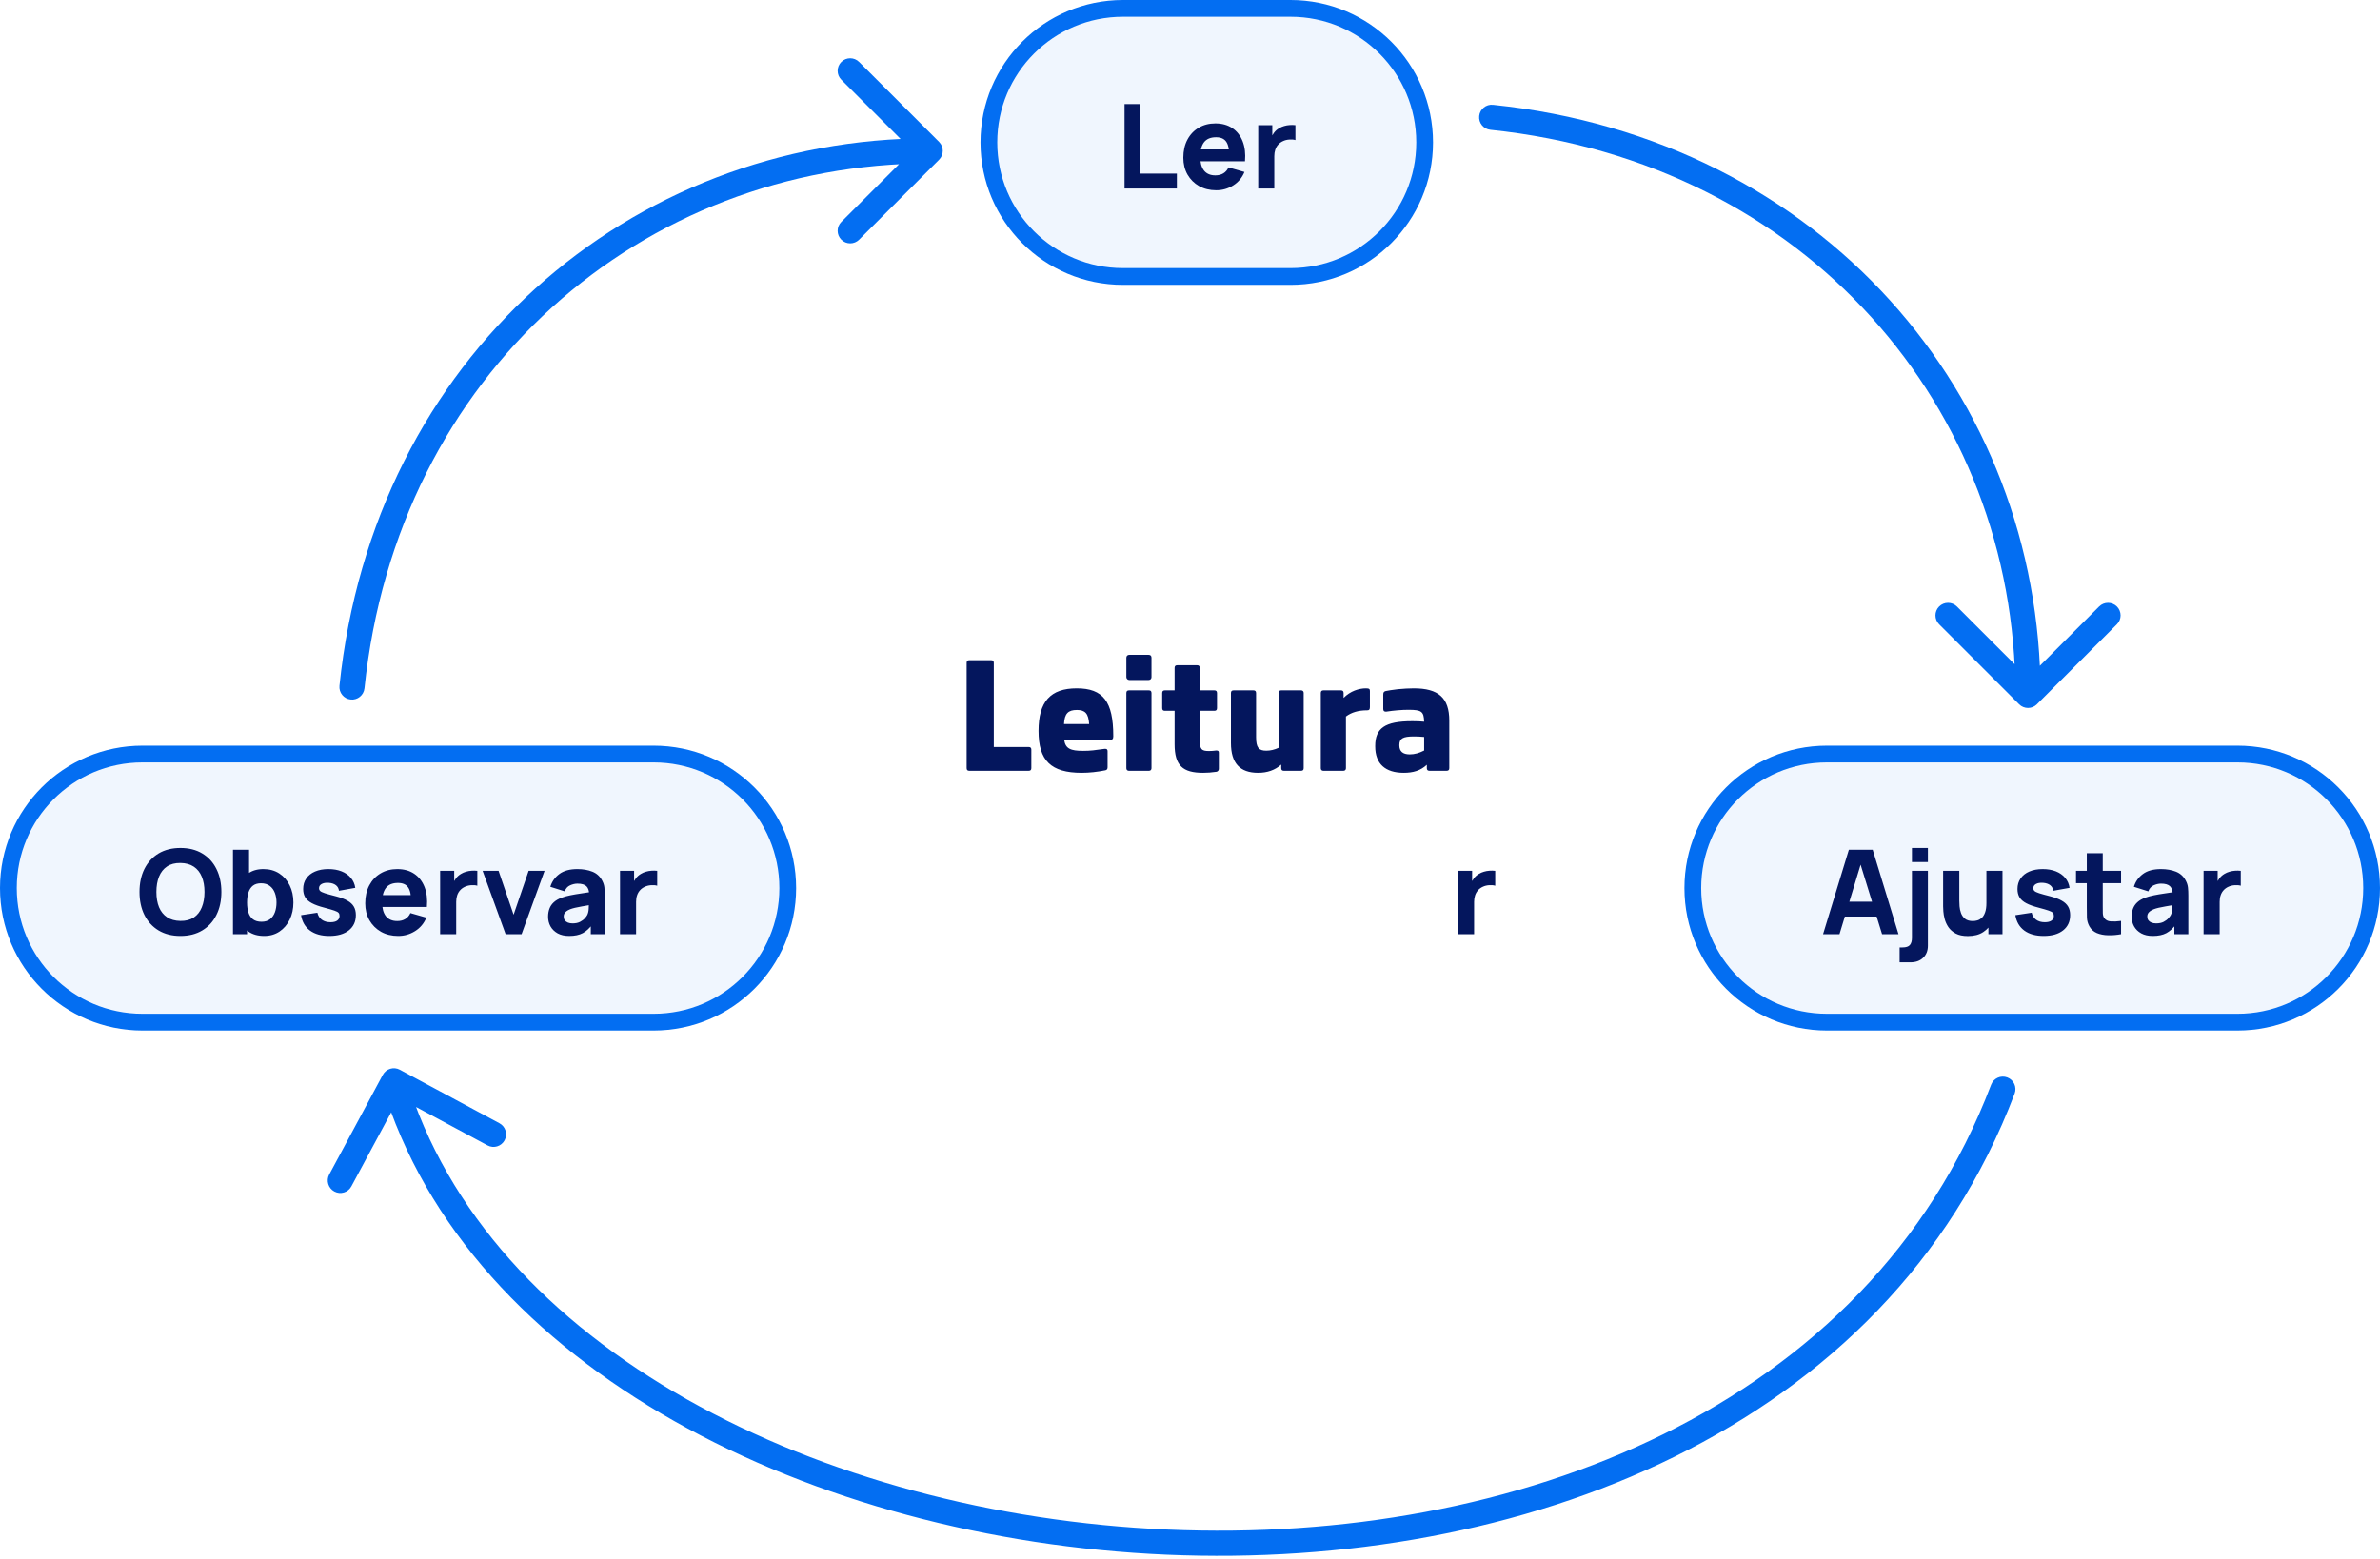
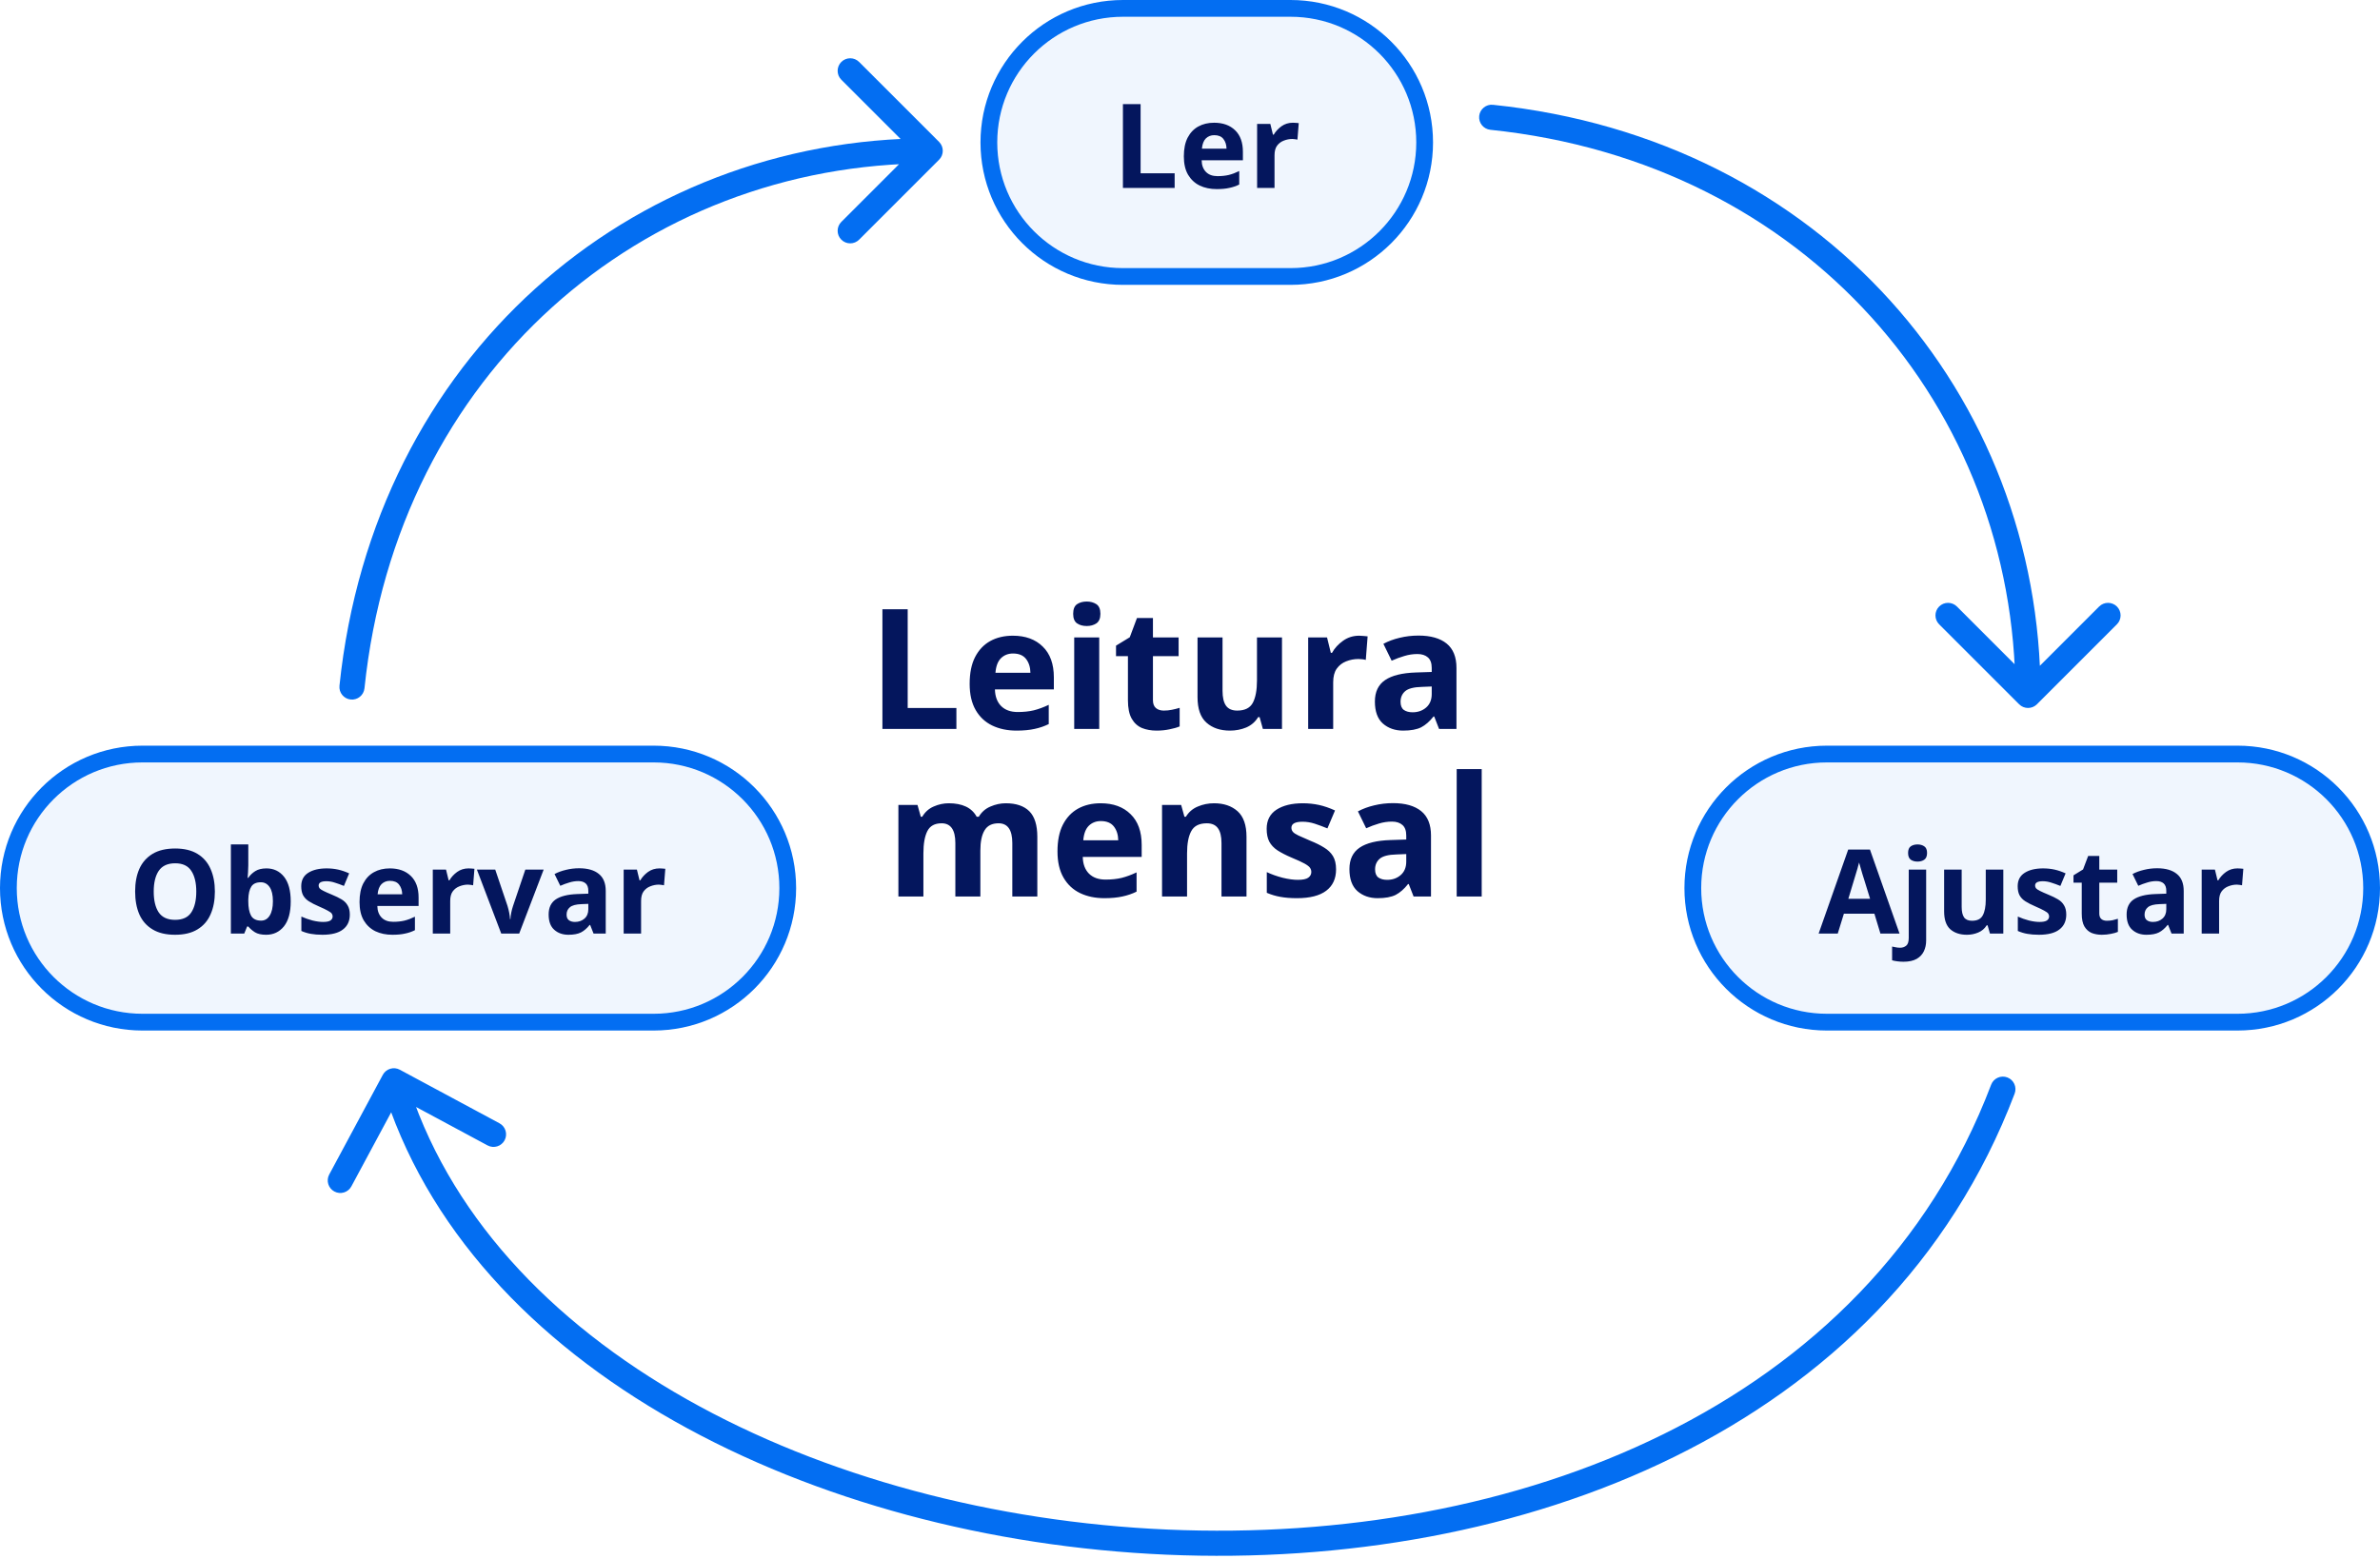
<svg xmlns="http://www.w3.org/2000/svg" width="284" height="186" viewBox="0 0 284 186" fill="none">
  <path d="M178.155 12.508C177.331 12.422 176.594 13.021 176.508 13.845C176.422 14.669 177.021 15.406 177.845 15.492L178 14L178.155 12.508ZM240.939 84.061C241.525 84.646 242.475 84.646 243.061 84.061L252.607 74.515C253.192 73.929 253.192 72.979 252.607 72.393C252.021 71.808 251.071 71.808 250.485 72.393L242 80.879L233.515 72.393C232.929 71.808 231.979 71.808 231.393 72.393C230.808 72.979 230.808 73.929 231.393 74.515L240.939 84.061ZM178 14L177.845 15.492C215.584 19.413 240.5 48.772 240.5 83H242H243.5C243.5 47.228 217.416 16.587 178.155 12.508L178 14Z" fill="#036EF2" />
  <path d="M40.508 81.845C40.422 82.669 41.021 83.406 41.845 83.492C42.669 83.578 43.406 82.979 43.492 82.155L42 82L40.508 81.845ZM112.061 19.061C112.646 18.475 112.646 17.525 112.061 16.939L102.515 7.393C101.929 6.808 100.979 6.808 100.393 7.393C99.808 7.979 99.808 8.929 100.393 9.515L108.879 18L100.393 26.485C99.808 27.071 99.808 28.021 100.393 28.607C100.979 29.192 101.929 29.192 102.515 28.607L112.061 19.061ZM42 82L43.492 82.155C47.413 44.416 76.772 19.5 111 19.5V18V16.5C75.228 16.5 44.587 42.584 40.508 81.845L42 82Z" fill="#036EF2" />
  <path d="M240.402 130.533C240.696 129.758 240.307 128.892 239.533 128.598C238.758 128.304 237.892 128.693 237.598 129.467L239 130L240.402 130.533ZM47.71 127.679C46.981 127.287 46.071 127.56 45.679 128.29L39.287 140.181C38.894 140.91 39.168 141.82 39.898 142.212C40.627 142.604 41.537 142.331 41.929 141.601L47.611 131.031L58.181 136.713C58.91 137.106 59.82 136.832 60.212 136.102C60.604 135.373 60.331 134.463 59.601 134.071L47.71 127.679ZM239 130L237.598 129.467C222.926 168.102 180.749 184.363 139.315 182.564C118.643 181.666 98.318 176.266 81.957 167.015C65.594 157.762 53.294 144.72 48.436 128.568L47 129L45.564 129.432C50.706 146.53 63.656 160.113 80.48 169.626C97.307 179.141 118.107 184.646 139.185 185.561C181.251 187.387 225.074 170.898 240.402 130.533L239 130Z" fill="#036EF2" />
  <rect x="1" y="90" width="93" height="32" rx="16" fill="#036EF2" fill-opacity="0.06" />
  <rect x="1" y="90" width="93" height="32" rx="16" stroke="#036EF2" stroke-width="2" />
-   <path d="M21.532 111.71C20.524 111.71 19.653 111.491 18.921 111.052C18.193 110.613 17.63 110 17.234 109.211C16.842 108.422 16.646 107.505 16.646 106.46C16.646 105.415 16.842 104.498 17.234 103.709C17.63 102.92 18.193 102.307 18.921 101.868C19.653 101.429 20.524 101.21 21.532 101.21C22.54 101.21 23.408 101.429 24.136 101.868C24.868 102.307 25.431 102.92 25.823 103.709C26.219 104.498 26.418 105.415 26.418 106.46C26.418 107.505 26.219 108.422 25.823 109.211C25.431 110 24.868 110.613 24.136 111.052C23.408 111.491 22.54 111.71 21.532 111.71ZM21.532 109.918C22.171 109.927 22.703 109.79 23.128 109.505C23.552 109.22 23.87 108.817 24.08 108.294C24.294 107.771 24.402 107.16 24.402 106.46C24.402 105.76 24.294 105.153 24.08 104.64C23.87 104.127 23.552 103.728 23.128 103.443C22.703 103.158 22.171 103.011 21.532 103.002C20.892 102.993 20.36 103.13 19.936 103.415C19.511 103.7 19.191 104.103 18.977 104.626C18.767 105.149 18.662 105.76 18.662 106.46C18.662 107.16 18.767 107.767 18.977 108.28C19.191 108.793 19.511 109.192 19.936 109.477C20.36 109.762 20.892 109.909 21.532 109.918ZM31.525 111.71C30.774 111.71 30.146 111.535 29.642 111.185C29.138 110.835 28.758 110.359 28.501 109.757C28.249 109.155 28.123 108.476 28.123 107.72C28.123 106.964 28.249 106.285 28.501 105.683C28.753 105.081 29.124 104.605 29.614 104.255C30.104 103.905 30.708 103.73 31.427 103.73C32.15 103.73 32.78 103.903 33.317 104.248C33.854 104.593 34.269 105.067 34.563 105.669C34.862 106.266 35.011 106.95 35.011 107.72C35.011 108.476 34.864 109.155 34.57 109.757C34.281 110.359 33.875 110.835 33.352 111.185C32.829 111.535 32.22 111.71 31.525 111.71ZM27.801 111.5V101.42H29.719V106.32H29.481V111.5H27.801ZM31.217 110.016C31.628 110.016 31.964 109.913 32.225 109.708C32.486 109.503 32.68 109.227 32.806 108.882C32.932 108.532 32.995 108.145 32.995 107.72C32.995 107.3 32.93 106.917 32.799 106.572C32.668 106.222 32.465 105.944 32.19 105.739C31.919 105.529 31.572 105.424 31.147 105.424C30.75 105.424 30.428 105.52 30.181 105.711C29.938 105.902 29.761 106.171 29.649 106.516C29.537 106.861 29.481 107.263 29.481 107.72C29.481 108.177 29.537 108.579 29.649 108.924C29.761 109.269 29.943 109.538 30.195 109.729C30.452 109.92 30.792 110.016 31.217 110.016ZM39.3 111.71C38.348 111.71 37.578 111.495 36.99 111.066C36.407 110.632 36.052 110.021 35.926 109.232L37.872 108.938C37.952 109.293 38.127 109.57 38.397 109.771C38.672 109.972 39.02 110.072 39.44 110.072C39.785 110.072 40.051 110.007 40.238 109.876C40.425 109.741 40.518 109.554 40.518 109.316C40.518 109.167 40.481 109.048 40.406 108.959C40.331 108.866 40.163 108.775 39.902 108.686C39.645 108.597 39.244 108.481 38.698 108.336C38.082 108.177 37.59 108 37.221 107.804C36.852 107.608 36.587 107.375 36.423 107.104C36.26 106.829 36.178 106.497 36.178 106.11C36.178 105.625 36.302 105.205 36.549 104.85C36.797 104.491 37.144 104.215 37.592 104.024C38.045 103.828 38.577 103.73 39.188 103.73C39.781 103.73 40.306 103.821 40.763 104.003C41.221 104.185 41.589 104.444 41.869 104.78C42.154 105.116 42.329 105.513 42.394 105.97L40.448 106.32C40.416 106.04 40.294 105.818 40.084 105.655C39.874 105.492 39.59 105.396 39.23 105.368C38.88 105.345 38.598 105.391 38.383 105.508C38.173 105.625 38.068 105.793 38.068 106.012C38.068 106.143 38.112 106.252 38.201 106.341C38.294 106.43 38.483 106.521 38.768 106.614C39.057 106.707 39.496 106.829 40.084 106.978C40.658 107.127 41.118 107.302 41.463 107.503C41.813 107.699 42.068 107.937 42.226 108.217C42.385 108.492 42.464 108.826 42.464 109.218C42.464 109.993 42.184 110.602 41.624 111.045C41.064 111.488 40.289 111.71 39.3 111.71ZM47.517 111.71C46.742 111.71 46.058 111.544 45.465 111.213C44.877 110.877 44.416 110.417 44.08 109.834C43.748 109.246 43.583 108.574 43.583 107.818C43.583 106.992 43.746 106.273 44.072 105.662C44.399 105.051 44.849 104.577 45.423 104.241C45.998 103.9 46.658 103.73 47.404 103.73C48.198 103.73 48.872 103.917 49.428 104.29C49.983 104.663 50.394 105.188 50.66 105.865C50.925 106.542 51.019 107.337 50.94 108.252H49.056V107.552C49.056 106.782 48.933 106.229 48.685 105.893C48.443 105.552 48.044 105.382 47.489 105.382C46.84 105.382 46.361 105.58 46.053 105.977C45.75 106.369 45.599 106.95 45.599 107.72C45.599 108.425 45.75 108.971 46.053 109.358C46.361 109.741 46.812 109.932 47.404 109.932C47.778 109.932 48.097 109.85 48.364 109.687C48.63 109.524 48.833 109.288 48.972 108.98L50.877 109.526C50.592 110.217 50.142 110.753 49.526 111.136C48.914 111.519 48.245 111.71 47.517 111.71ZM45.011 108.252V106.838H50.023V108.252H45.011ZM52.52 111.5V103.94H54.2V105.788L54.018 105.55C54.116 105.289 54.247 105.051 54.41 104.836C54.573 104.621 54.774 104.444 55.012 104.304C55.194 104.192 55.392 104.106 55.607 104.045C55.822 103.98 56.043 103.94 56.272 103.926C56.501 103.907 56.729 103.912 56.958 103.94V105.718C56.748 105.653 56.503 105.632 56.223 105.655C55.948 105.674 55.698 105.737 55.474 105.844C55.25 105.947 55.061 106.084 54.907 106.257C54.753 106.425 54.636 106.626 54.557 106.859C54.478 107.088 54.438 107.347 54.438 107.636V111.5H52.52ZM60.334 111.5L57.59 103.94H59.494L61.286 109.176L63.078 103.94H64.982L62.238 111.5H60.334ZM67.923 111.71C67.381 111.71 66.922 111.607 66.544 111.402C66.17 111.192 65.886 110.914 65.69 110.569C65.498 110.219 65.403 109.834 65.403 109.414C65.403 109.064 65.456 108.744 65.564 108.455C65.671 108.166 65.844 107.911 66.082 107.692C66.324 107.468 66.649 107.281 67.055 107.132C67.335 107.029 67.668 106.938 68.056 106.859C68.443 106.78 68.882 106.705 69.372 106.635C69.862 106.56 70.401 106.479 70.989 106.39L70.303 106.768C70.303 106.32 70.195 105.991 69.981 105.781C69.766 105.571 69.407 105.466 68.903 105.466C68.623 105.466 68.331 105.534 68.028 105.669C67.724 105.804 67.512 106.045 67.391 106.39L65.669 105.844C65.86 105.219 66.219 104.71 66.747 104.318C67.274 103.926 67.993 103.73 68.903 103.73C69.57 103.73 70.163 103.833 70.681 104.038C71.199 104.243 71.591 104.598 71.857 105.102C72.006 105.382 72.095 105.662 72.123 105.942C72.151 106.222 72.165 106.535 72.165 106.88V111.5H70.499V109.946L70.737 110.268C70.368 110.777 69.969 111.145 69.54 111.374C69.115 111.598 68.576 111.71 67.923 111.71ZM68.329 110.212C68.679 110.212 68.973 110.151 69.211 110.03C69.453 109.904 69.645 109.762 69.785 109.603C69.929 109.444 70.027 109.311 70.079 109.204C70.177 108.999 70.233 108.761 70.247 108.49C70.265 108.215 70.275 107.986 70.275 107.804L70.835 107.944C70.27 108.037 69.813 108.117 69.463 108.182C69.113 108.243 68.83 108.299 68.616 108.35C68.401 108.401 68.212 108.457 68.049 108.518C67.862 108.593 67.71 108.674 67.594 108.763C67.482 108.847 67.398 108.94 67.342 109.043C67.29 109.146 67.265 109.26 67.265 109.386C67.265 109.559 67.307 109.708 67.391 109.834C67.479 109.955 67.603 110.049 67.762 110.114C67.92 110.179 68.109 110.212 68.329 110.212ZM73.985 111.5V103.94H75.665V105.788L75.483 105.55C75.581 105.289 75.712 105.051 75.875 104.836C76.038 104.621 76.239 104.444 76.477 104.304C76.659 104.192 76.857 104.106 77.072 104.045C77.287 103.98 77.508 103.94 77.737 103.926C77.966 103.907 78.194 103.912 78.423 103.94V105.718C78.213 105.653 77.968 105.632 77.688 105.655C77.412 105.674 77.163 105.737 76.939 105.844C76.715 105.947 76.526 106.084 76.372 106.257C76.218 106.425 76.101 106.626 76.022 106.859C75.942 107.088 75.903 107.347 75.903 107.636V111.5H73.985Z" fill="#04165D" />
  <rect x="118" y="1" width="52" height="32" rx="16" fill="#036EF2" fill-opacity="0.06" />
  <rect x="118" y="1" width="52" height="32" rx="16" stroke="#036EF2" stroke-width="2" />
-   <path d="M134.189 22.5V12.42H136.093V20.722H140.433V22.5H134.189ZM145.138 22.71C144.363 22.71 143.679 22.544 143.087 22.213C142.499 21.877 142.037 21.417 141.701 20.834C141.369 20.246 141.204 19.574 141.204 18.818C141.204 17.992 141.367 17.273 141.694 16.662C142.02 16.051 142.471 15.577 143.045 15.241C143.619 14.9 144.279 14.73 145.026 14.73C145.819 14.73 146.493 14.917 147.049 15.29C147.604 15.663 148.015 16.188 148.281 16.865C148.547 17.542 148.64 18.337 148.561 19.252H146.678V18.552C146.678 17.782 146.554 17.229 146.307 16.893C146.064 16.552 145.665 16.382 145.11 16.382C144.461 16.382 143.983 16.58 143.675 16.977C143.371 17.369 143.22 17.95 143.22 18.72C143.22 19.425 143.371 19.971 143.675 20.358C143.983 20.741 144.433 20.932 145.026 20.932C145.399 20.932 145.719 20.85 145.985 20.687C146.251 20.524 146.454 20.288 146.594 19.98L148.498 20.526C148.213 21.217 147.763 21.753 147.147 22.136C146.535 22.519 145.866 22.71 145.138 22.71ZM142.632 19.252V17.838H147.644V19.252H142.632ZM150.141 22.5V14.94H151.821V16.788L151.639 16.55C151.737 16.289 151.868 16.051 152.031 15.836C152.194 15.621 152.395 15.444 152.633 15.304C152.815 15.192 153.013 15.106 153.228 15.045C153.443 14.98 153.664 14.94 153.893 14.926C154.122 14.907 154.35 14.912 154.579 14.94V16.718C154.369 16.653 154.124 16.632 153.844 16.655C153.569 16.674 153.319 16.737 153.095 16.844C152.871 16.947 152.682 17.084 152.528 17.257C152.374 17.425 152.257 17.626 152.178 17.859C152.099 18.088 152.059 18.347 152.059 18.636V22.5H150.141Z" fill="#04165D" />
  <rect x="202" y="90" width="81" height="32" rx="16" fill="#036EF2" fill-opacity="0.06" />
  <rect x="202" y="90" width="81" height="32" rx="16" stroke="#036EF2" stroke-width="2" />
-   <path d="M217.542 111.5L220.622 101.42H223.464L226.544 111.5H224.584L221.84 102.61H222.204L219.502 111.5H217.542ZM219.39 109.4V107.622H224.71V109.4H219.39ZM226.678 114.86V113.082H227.014C227.448 113.082 227.745 112.984 227.903 112.788C228.067 112.592 228.148 112.312 228.148 111.948V103.94H230.052V112.872C230.052 113.474 229.863 113.955 229.485 114.314C229.112 114.678 228.606 114.86 227.966 114.86H226.678ZM228.148 102.89V101.21H230.052V102.89H228.148ZM234.823 111.724C234.231 111.724 233.748 111.624 233.374 111.423C233.001 111.222 232.709 110.968 232.499 110.66C232.294 110.352 232.147 110.032 232.058 109.701C231.97 109.365 231.916 109.059 231.897 108.784C231.879 108.509 231.869 108.308 231.869 108.182V103.94H233.801V107.51C233.801 107.683 233.811 107.904 233.829 108.175C233.848 108.441 233.906 108.709 234.004 108.98C234.102 109.251 234.261 109.477 234.48 109.659C234.704 109.841 235.019 109.932 235.425 109.932C235.589 109.932 235.764 109.906 235.95 109.855C236.137 109.804 236.312 109.706 236.475 109.561C236.639 109.412 236.772 109.195 236.874 108.91C236.982 108.621 237.035 108.243 237.035 107.776L238.127 108.294C238.127 108.891 238.006 109.451 237.763 109.974C237.521 110.497 237.154 110.919 236.664 111.241C236.179 111.563 235.565 111.724 234.823 111.724ZM237.273 111.5V108.994H237.035V103.94H238.953V111.5H237.273ZM243.864 111.71C242.912 111.71 242.142 111.495 241.554 111.066C240.97 110.632 240.616 110.021 240.49 109.232L242.436 108.938C242.515 109.293 242.69 109.57 242.961 109.771C243.236 109.972 243.584 110.072 244.004 110.072C244.349 110.072 244.615 110.007 244.802 109.876C244.988 109.741 245.082 109.554 245.082 109.316C245.082 109.167 245.044 109.048 244.97 108.959C244.895 108.866 244.727 108.775 244.466 108.686C244.209 108.597 243.808 108.481 243.262 108.336C242.646 108.177 242.153 108 241.785 107.804C241.416 107.608 241.15 107.375 240.987 107.104C240.823 106.829 240.742 106.497 240.742 106.11C240.742 105.625 240.865 105.205 241.113 104.85C241.36 104.491 241.708 104.215 242.156 104.024C242.608 103.828 243.14 103.73 243.752 103.73C244.344 103.73 244.869 103.821 245.327 104.003C245.784 104.185 246.153 104.444 246.433 104.78C246.717 105.116 246.892 105.513 246.958 105.97L245.012 106.32C244.979 106.04 244.858 105.818 244.648 105.655C244.438 105.492 244.153 105.396 243.794 105.368C243.444 105.345 243.161 105.391 242.947 105.508C242.737 105.625 242.632 105.793 242.632 106.012C242.632 106.143 242.676 106.252 242.765 106.341C242.858 106.43 243.047 106.521 243.332 106.614C243.621 106.707 244.06 106.829 244.648 106.978C245.222 107.127 245.681 107.302 246.027 107.503C246.377 107.699 246.631 107.937 246.79 108.217C246.948 108.492 247.028 108.826 247.028 109.218C247.028 109.993 246.748 110.602 246.188 111.045C245.628 111.488 244.853 111.71 243.864 111.71ZM253.102 111.5C252.579 111.598 252.066 111.64 251.562 111.626C251.063 111.617 250.615 111.53 250.218 111.367C249.826 111.199 249.527 110.931 249.322 110.562C249.135 110.217 249.037 109.867 249.028 109.512C249.019 109.153 249.014 108.747 249.014 108.294V101.84H250.918V108.182C250.918 108.476 250.92 108.742 250.925 108.98C250.934 109.213 250.983 109.4 251.072 109.54C251.24 109.806 251.508 109.951 251.877 109.974C252.246 109.997 252.654 109.979 253.102 109.918V111.5ZM247.726 105.41V103.94H253.102V105.41H247.726ZM256.887 111.71C256.345 111.71 255.886 111.607 255.508 111.402C255.134 111.192 254.85 110.914 254.654 110.569C254.462 110.219 254.367 109.834 254.367 109.414C254.367 109.064 254.42 108.744 254.528 108.455C254.635 108.166 254.808 107.911 255.046 107.692C255.288 107.468 255.613 107.281 256.019 107.132C256.299 107.029 256.632 106.938 257.02 106.859C257.407 106.78 257.846 106.705 258.336 106.635C258.826 106.56 259.365 106.479 259.953 106.39L259.267 106.768C259.267 106.32 259.159 105.991 258.945 105.781C258.73 105.571 258.371 105.466 257.867 105.466C257.587 105.466 257.295 105.534 256.992 105.669C256.688 105.804 256.476 106.045 256.355 106.39L254.633 105.844C254.824 105.219 255.183 104.71 255.711 104.318C256.238 103.926 256.957 103.73 257.867 103.73C258.534 103.73 259.127 103.833 259.645 104.038C260.163 104.243 260.555 104.598 260.821 105.102C260.97 105.382 261.059 105.662 261.087 105.942C261.115 106.222 261.129 106.535 261.129 106.88V111.5H259.463V109.946L259.701 110.268C259.332 110.777 258.933 111.145 258.504 111.374C258.079 111.598 257.54 111.71 256.887 111.71ZM257.293 110.212C257.643 110.212 257.937 110.151 258.175 110.03C258.417 109.904 258.609 109.762 258.749 109.603C258.893 109.444 258.991 109.311 259.043 109.204C259.141 108.999 259.197 108.761 259.211 108.49C259.229 108.215 259.239 107.986 259.239 107.804L259.799 107.944C259.234 108.037 258.777 108.117 258.427 108.182C258.077 108.243 257.794 108.299 257.58 108.35C257.365 108.401 257.176 108.457 257.013 108.518C256.826 108.593 256.674 108.674 256.558 108.763C256.446 108.847 256.362 108.94 256.306 109.043C256.254 109.146 256.229 109.26 256.229 109.386C256.229 109.559 256.271 109.708 256.355 109.834C256.443 109.955 256.567 110.049 256.726 110.114C256.884 110.179 257.073 110.212 257.293 110.212ZM262.949 111.5V103.94H264.629V105.788L264.447 105.55C264.545 105.289 264.675 105.051 264.839 104.836C265.002 104.621 265.203 104.444 265.441 104.304C265.623 104.192 265.821 104.106 266.036 104.045C266.25 103.98 266.472 103.94 266.701 103.926C266.929 103.907 267.158 103.912 267.387 103.94V105.718C267.177 105.653 266.932 105.632 266.652 105.655C266.376 105.674 266.127 105.737 265.903 105.844C265.679 105.947 265.49 106.084 265.336 106.257C265.182 106.425 265.065 106.626 264.986 106.859C264.906 107.088 264.867 107.347 264.867 107.636V111.5H262.949Z" fill="#04165D" />
-   <path d="M118.588 89.16H122.748C122.968 89.16 123.068 89.26 123.068 89.48V91.68C123.068 91.9 122.968 92 122.748 92H116.628H115.668C115.448 92 115.348 91.9 115.348 91.68V79.12C115.348 78.9 115.448 78.8 115.668 78.8H118.268C118.488 78.8 118.588 78.9 118.588 79.12V89.16ZM128.486 82.16C131.626 82.16 132.846 83.72 132.846 87.86V87.9C132.846 88.2 132.726 88.32 132.406 88.32H126.986C127.146 89.36 127.746 89.62 129.246 89.62C130.126 89.62 130.686 89.54 131.806 89.38H131.906C132.086 89.38 132.166 89.48 132.166 89.66V91.58C132.166 91.78 132.086 91.9 131.906 91.94C130.926 92.14 129.986 92.24 129.066 92.24C125.406 92.24 123.926 90.78 123.926 87.24C123.926 83.74 125.346 82.16 128.486 82.16ZM128.506 84.74C127.466 84.74 127.026 85.16 126.966 86.42H129.966C129.886 85.16 129.486 84.74 128.506 84.74ZM134.405 80.82V78.5C134.405 78.28 134.565 78.16 134.745 78.16H137.065C137.285 78.16 137.405 78.28 137.405 78.5V80.82C137.405 81 137.285 81.16 137.065 81.16H134.745C134.565 81.16 134.405 81 134.405 80.82ZM137.105 92H134.705C134.525 92 134.405 91.88 134.405 91.7V82.72C134.405 82.5 134.505 82.4 134.725 82.4H137.085C137.305 82.4 137.405 82.5 137.405 82.72V91.7C137.405 91.88 137.285 92 137.105 92ZM145.103 89.58H145.183C145.363 89.58 145.443 89.66 145.443 89.84V91.76C145.443 91.94 145.323 92.1 145.143 92.12C144.603 92.2 144.083 92.24 143.563 92.24C141.143 92.24 140.163 91.38 140.163 88.84V84.84H139.003C138.783 84.84 138.683 84.74 138.683 84.52V82.72C138.683 82.5 138.783 82.4 139.003 82.4H140.163V79.72C140.163 79.5 140.263 79.4 140.483 79.4H142.843C143.063 79.4 143.163 79.5 143.163 79.72V82.4H144.903C145.123 82.4 145.223 82.5 145.223 82.72V84.52C145.223 84.74 145.123 84.84 144.903 84.84H143.163V88.26C143.163 89.44 143.363 89.64 144.263 89.64C144.543 89.64 144.823 89.62 145.103 89.58ZM152.865 82.4H155.265C155.445 82.4 155.565 82.52 155.565 82.7V91.68C155.565 91.9 155.465 92 155.245 92H153.205C152.985 92 152.885 91.9 152.885 91.68V91.26C152.145 91.92 151.225 92.24 150.125 92.24C147.945 92.24 146.885 91.08 146.885 88.68V82.72C146.885 82.5 146.985 82.4 147.205 82.4H149.565C149.785 82.4 149.885 82.5 149.885 82.72V87.98C149.885 89.24 150.205 89.6 151.105 89.6C151.605 89.6 152.085 89.48 152.565 89.26V82.7C152.565 82.52 152.685 82.4 152.865 82.4ZM162.988 82.16C163.388 82.16 163.468 82.24 163.468 82.48V84.38C163.468 84.68 163.388 84.78 163.148 84.78H163.128C162.108 84.78 161.268 85.02 160.608 85.52V91.7C160.608 91.88 160.488 92 160.308 92H157.908C157.728 92 157.608 91.88 157.608 91.7V82.72C157.608 82.5 157.708 82.4 157.928 82.4H160.008C160.228 82.4 160.328 82.5 160.328 82.72V83.3C161.128 82.48 162.168 82.16 162.988 82.16ZM168.701 82.16C171.641 82.16 172.941 83.28 172.941 86.02V91.68C172.941 91.9 172.841 92 172.621 92H170.581C170.361 92 170.261 91.9 170.261 91.68V91.28C169.521 91.98 168.621 92.24 167.501 92.24C165.321 92.24 164.101 91.18 164.101 89.08V89.04C164.101 86.94 165.221 86.08 168.501 86.08H168.581C169.081 86.08 169.521 86.1 169.941 86.14C169.901 84.94 169.661 84.72 168.081 84.72C167.261 84.72 166.321 84.8 165.421 84.94H165.361C165.161 84.94 165.061 84.84 165.061 84.62V82.92C165.061 82.62 165.141 82.54 165.361 82.48C165.661 82.42 166.141 82.34 166.821 82.26C167.501 82.2 168.121 82.16 168.701 82.16ZM166.981 88.92V88.96C166.981 89.68 167.401 90.04 168.221 90.04C168.801 90.04 169.361 89.88 169.941 89.58V87.96C169.501 87.92 169.121 87.9 168.781 87.9H168.701C167.421 87.9 166.981 88.14 166.981 88.92ZM173.984 111.5V103.94H175.664V105.788L175.482 105.55C175.58 105.289 175.711 105.051 175.874 104.836C176.038 104.621 176.238 104.444 176.476 104.304C176.658 104.192 176.857 104.106 177.071 104.045C177.286 103.98 177.508 103.94 177.736 103.926C177.965 103.907 178.194 103.912 178.422 103.94V105.718C178.212 105.653 177.967 105.632 177.687 105.655C177.412 105.674 177.162 105.737 176.938 105.844C176.714 105.947 176.525 106.084 176.371 106.257C176.217 106.425 176.101 106.626 176.021 106.859C175.942 107.088 175.902 107.347 175.902 107.636V111.5H173.984Z" fill="#04165D" />
+   <text x="47.5" y="106" text-anchor="middle" dominant-baseline="central" fill="#04165D" style="font-family:Manrope,sans-serif;font-size:14px;font-weight:800">Observar</text>
+   <text x="144" y="17" text-anchor="middle" dominant-baseline="central" fill="#04165D" style="font-family:Manrope,sans-serif;font-size:14px;font-weight:800">Ler</text>
+   <text x="242.5" y="106" text-anchor="middle" dominant-baseline="central" fill="#04165D" style="font-family:Manrope,sans-serif;font-size:14px;font-weight:800">Ajustar</text>
+   <text x="142" y="87" text-anchor="middle" fill="#04165D" style="font-family:'Bronkoh-Heavy',sans-serif;font-size:20px;font-weight:900">
+     <tspan x="142" dy="0">Leitura</tspan>
+     <tspan x="142" dy="20">mensal</tspan>
+   </text>
</svg>
